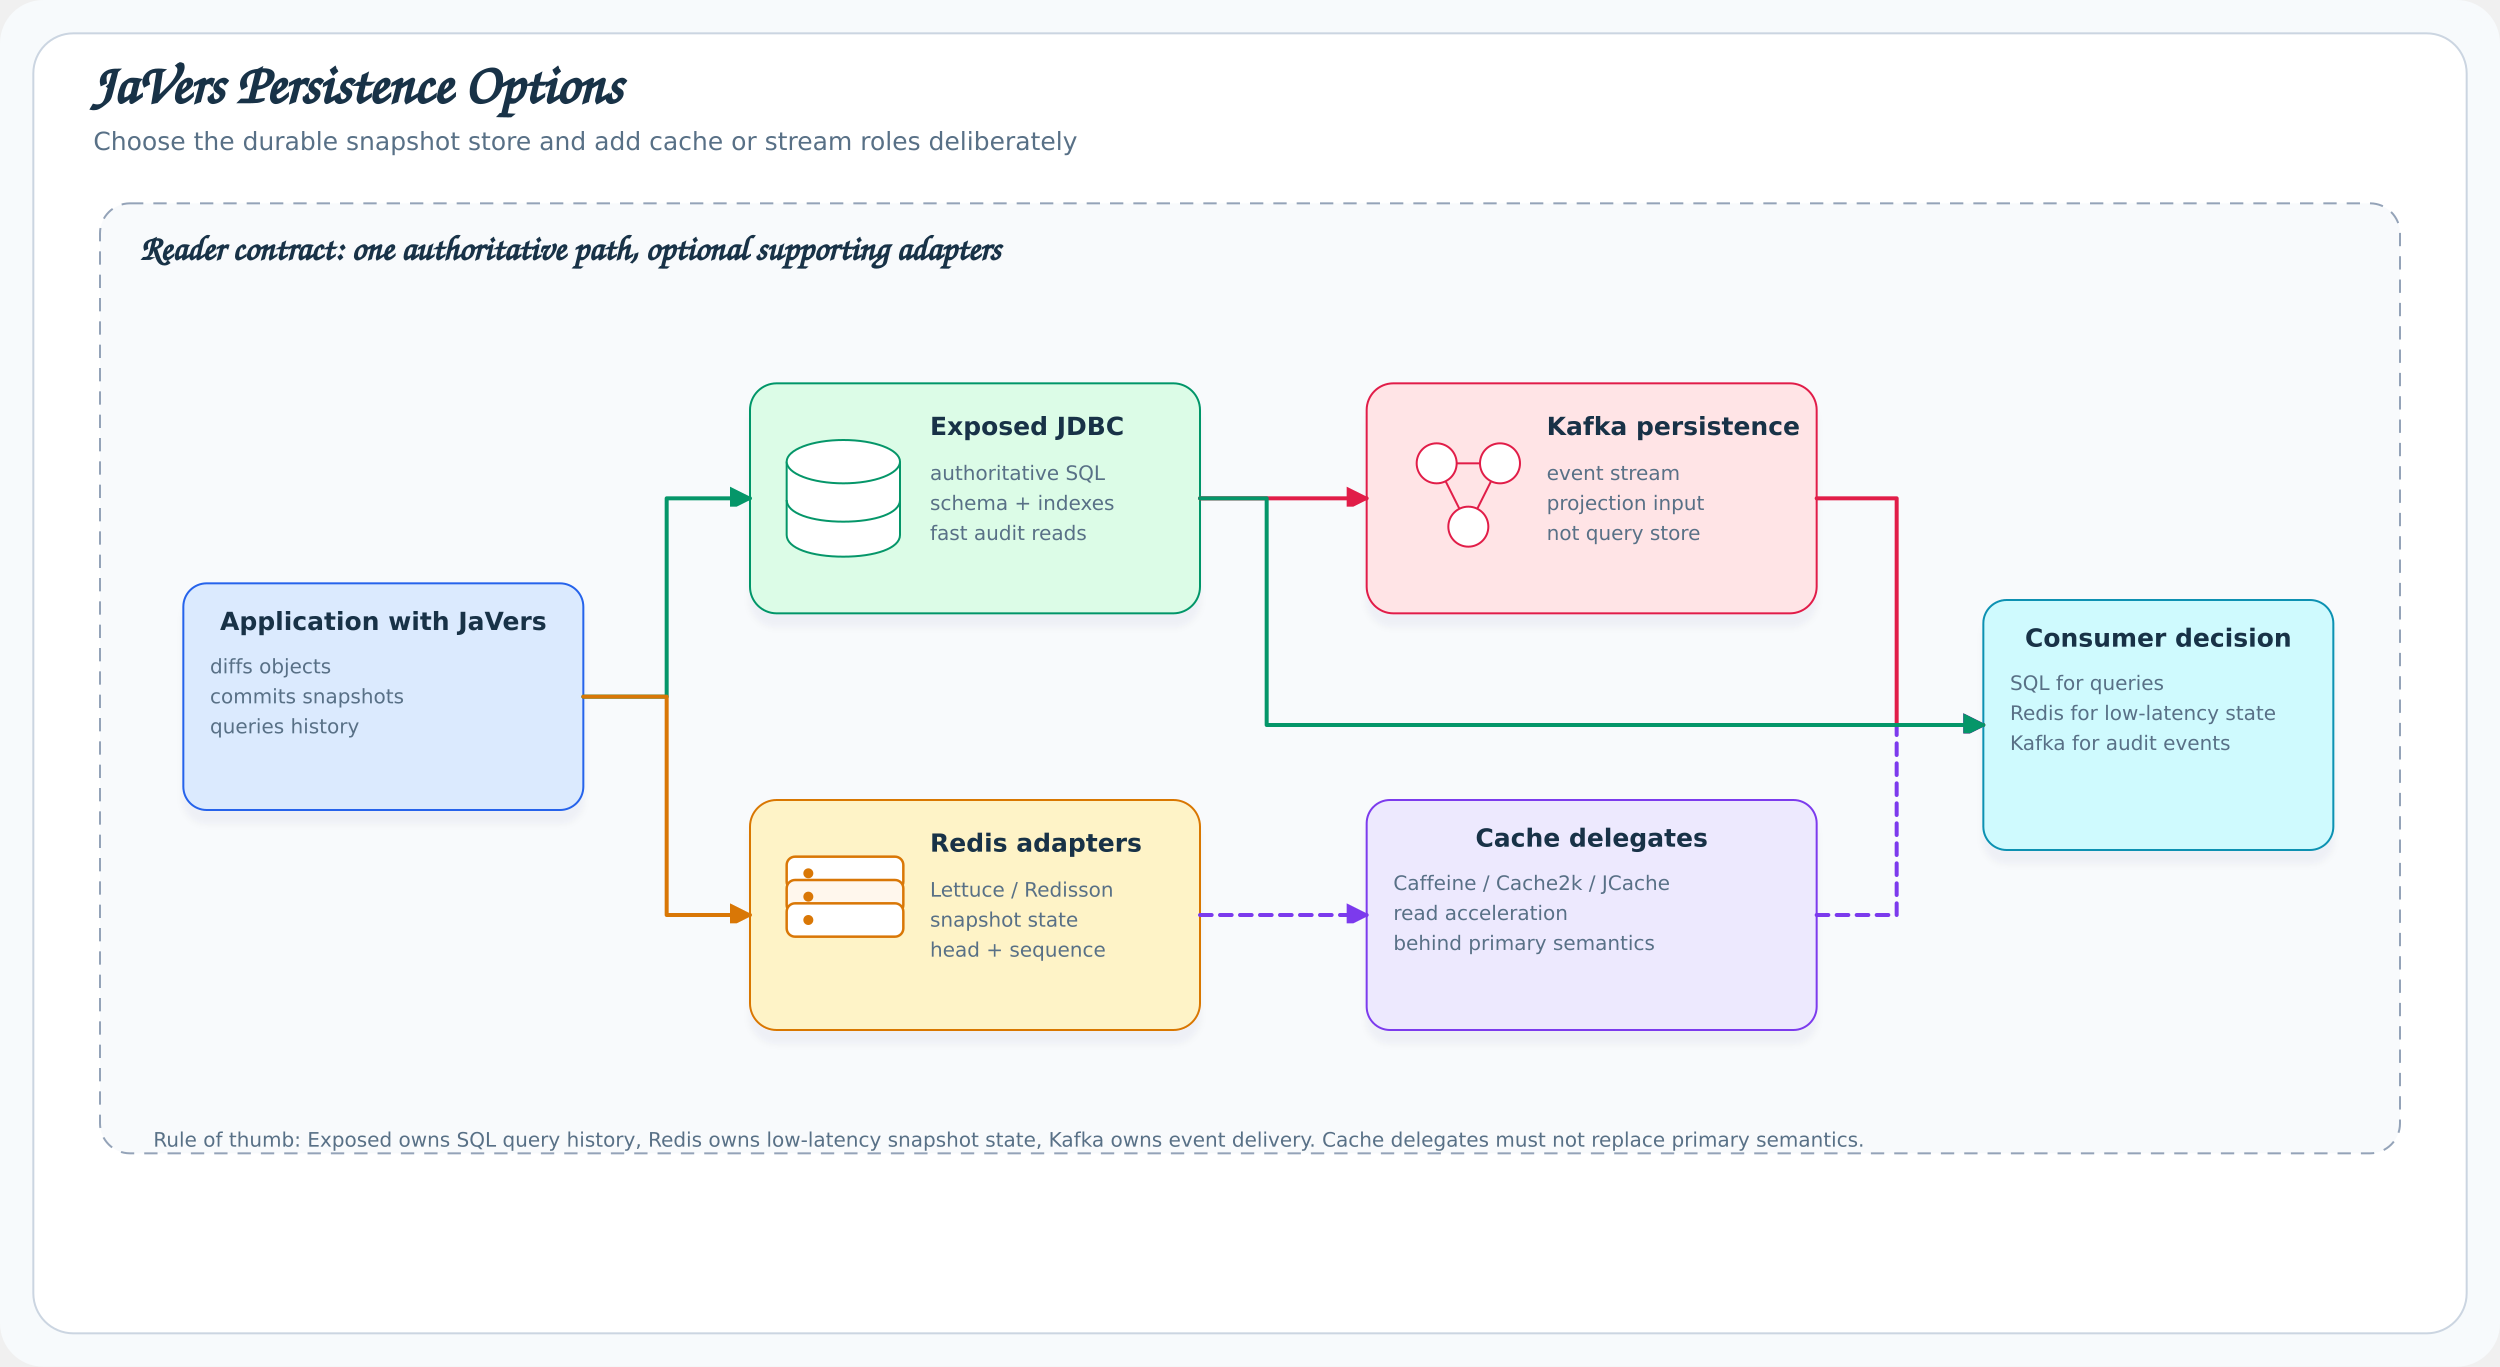
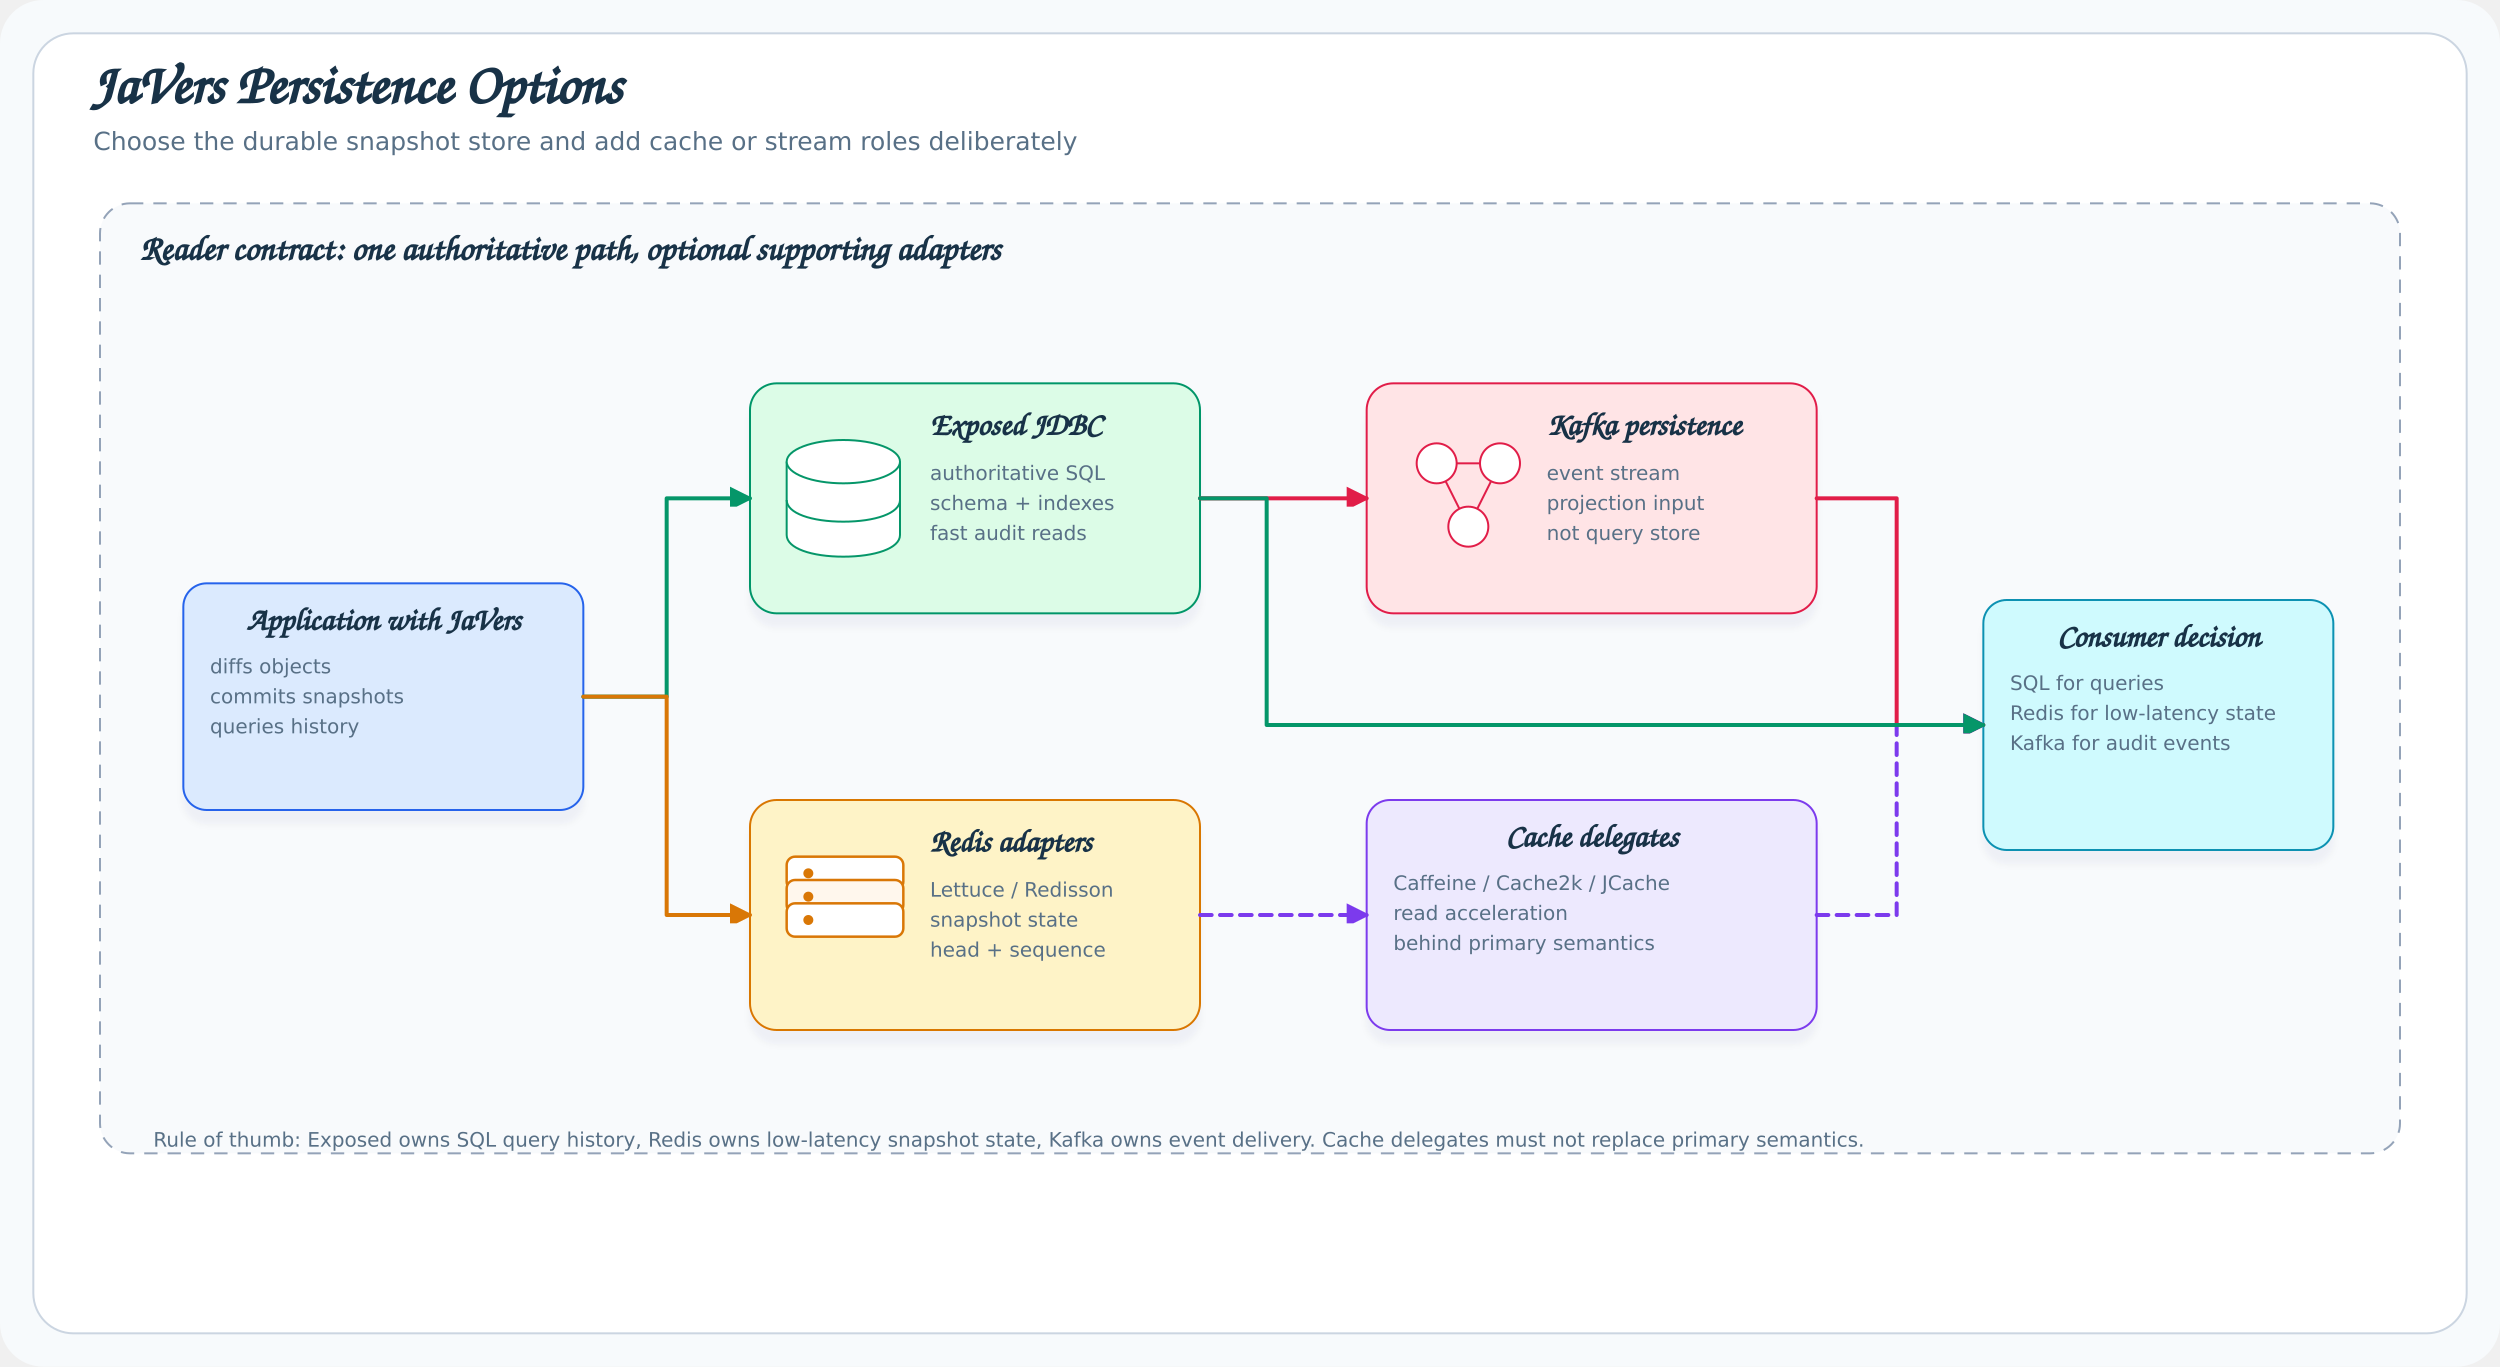
<svg xmlns="http://www.w3.org/2000/svg" width="1500" height="820" viewBox="0 0 1500 820" role="img" aria-label="JaVers Persistence Options">
  <defs>
    <filter id="softShadow" x="-20%" y="-20%" width="140%" height="140%">
      <feDropShadow dx="0" dy="8" stdDeviation="2" flood-color="#334155" flood-opacity="0.04" />
    </filter>
    <marker id="arrowBlue" markerUnits="userSpaceOnUse" markerWidth="12" markerHeight="12" refX="12" refY="7" orient="auto">
      <path d="M 0 0 L 14 7 L 0 14 Z" fill="#2563eb" stroke-dasharray="none" />
    </marker>
    <marker id="arrowGreen" markerUnits="userSpaceOnUse" markerWidth="12" markerHeight="12" refX="12" refY="7" orient="auto">
      <path d="M 0 0 L 14 7 L 0 14 Z" fill="#059669" stroke-dasharray="none" />
    </marker>
    <marker id="arrowAmber" markerUnits="userSpaceOnUse" markerWidth="12" markerHeight="12" refX="12" refY="7" orient="auto">
      <path d="M 0 0 L 14 7 L 0 14 Z" fill="#d97706" stroke-dasharray="none" />
    </marker>
    <marker id="arrowPurple" markerUnits="userSpaceOnUse" markerWidth="12" markerHeight="12" refX="12" refY="7" orient="auto">
      <path d="M 0 0 L 14 7 L 0 14 Z" fill="#7c3aed" stroke-dasharray="none" />
    </marker>
    <marker id="arrowRose" markerUnits="userSpaceOnUse" markerWidth="12" markerHeight="12" refX="12" refY="7" orient="auto">
      <path d="M 0 0 L 14 7 L 0 14 Z" fill="#e11d48" stroke-dasharray="none" />
    </marker>
    <marker id="arrowCyan" markerUnits="userSpaceOnUse" markerWidth="12" markerHeight="12" refX="12" refY="7" orient="auto">
      <path d="M 0 0 L 14 7 L 0 14 Z" fill="#0891b2" stroke-dasharray="none" />
    </marker>
    <style>
.title{font-family:'Architects Daughter', 'Comic Sans MS', cursive;font-size:34px;fill:#183247;font-weight:700}
.subtitle{font-family:'Comic Mono', 'Comic Sans MS', 'DejaVu Sans', sans-serif;font-size:15px;fill:#587086}
- .label{font-family:'Comic Mono', 'Comic Sans MS', 'DejaVu Sans', sans-serif;font-size:15px;fill:#183247;font-weight:700}
+ .label{font-family:'Architects Daughter','Comic Sans MS',cursive;font-size:19px;fill:#183247;font-weight:700}
.small{font-family:'Comic Mono', 'Comic Sans MS', 'DejaVu Sans', sans-serif;font-size:12px;fill:#587086}
.tiny{font-family:'Comic Mono', 'Comic Sans MS', 'DejaVu Sans', sans-serif;font-size:11px;fill:#587086}
.lane{font-family:'Architects Daughter', 'Comic Sans MS', cursive;font-size:21px;fill:#183247;font-weight:700}
</style>
  </defs>
  <rect x="0" y="0" width="1500" height="820" rx="26" fill="#f7fafc" />
  <rect x="20" y="20" width="1460" height="780" rx="24" fill="#ffffff" stroke="#cbd5e1" stroke-width="1.2" />
  <text class="title" x="54" y="62">JaVers Persistence Options</text>
  <text class="subtitle" x="56" y="90">Choose the durable snapshot store and add cache or stream roles deliberately</text>
  <rect x="60" y="122" width="1380" height="570" rx="18" fill="#f8fafc" stroke="#94a3b8" stroke-width="1.2" stroke-dasharray="8 6" />
  <text class="lane" x="84" y="156">Reader contract: one authoritative path, optional supporting adapters</text>
  <g transform="translate(0,50)">
    <rect x="110" y="300" width="240" height="136" rx="14" fill="#dbeafe" stroke="#2563eb" stroke-width="1.2" filter="url(#softShadow)" />
    <text class="label" x="230.0" y="328" text-anchor="middle">Application with JaVers</text>
    <text class="small" x="126" y="354">diffs objects</text>
    <text class="small" x="126" y="372">commits snapshots</text>
    <text class="small" x="126" y="390">queries history</text>
    <rect x="450" y="180" width="270" height="138" rx="16" fill="#dcfce7" stroke="#059669" stroke-width="1.2" filter="url(#softShadow)" />
    <path d="M 472,227.0 v44 c0,8 15,13 34,13 s34,-5 34,-13 v-44" fill="#ffffff" stroke="#059669" stroke-width="1.2" />
    <ellipse cx="506" cy="227.0" rx="34" ry="13" fill="#ffffff" stroke="#059669" stroke-width="1.2" />
    <path d="M 472,250.0 c0,8 15,13 34,13 s34,-5 34,-13" fill="none" stroke="#059669" stroke-width="1.2" />
    <text class="label" x="558" y="211">Exposed JDBC</text>
    <text class="small" x="558" y="238">authoritative SQL</text>
    <text class="small" x="558" y="256">schema + indexes</text>
    <text class="small" x="558" y="274">fast audit reads</text>
    <rect x="450" y="430" width="270" height="138" rx="16" fill="#fef3c7" stroke="#d97706" stroke-width="1.2" filter="url(#softShadow)" />
    <rect x="472" y="464.0" width="70" height="20" rx="5" fill="#ffffff" stroke="#d97706" stroke-width="1.5" />
    <circle cx="485" cy="474.0" r="3" fill="#d97706" />
    <rect x="472" y="478.0" width="70" height="20" rx="5" fill="#fff7ed" stroke="#d97706" stroke-width="1.5" />
    <circle cx="485" cy="488.0" r="3" fill="#d97706" />
    <rect x="472" y="492.0" width="70" height="20" rx="5" fill="#ffffff" stroke="#d97706" stroke-width="1.5" />
    <circle cx="485" cy="502.0" r="3" fill="#d97706" />
    <text class="label" x="558" y="461">Redis adapters</text>
    <text class="small" x="558" y="488">Lettuce / Redisson</text>
    <text class="small" x="558" y="506">snapshot state</text>
    <text class="small" x="558" y="524">head + sequence</text>
    <rect x="820" y="180" width="270" height="138" rx="16" fill="#ffe4e6" stroke="#e11d48" stroke-width="1.2" filter="url(#softShadow)" />
    <path d="M 862,228.0 L 900,228.0" stroke="#e11d48" stroke-width="1.2" stroke-linecap="round" />
    <path d="M 862,228.0 L 881,266.0" stroke="#e11d48" stroke-width="1.2" stroke-linecap="round" />
    <path d="M 900,228.0 L 881,266.0" stroke="#e11d48" stroke-width="1.2" stroke-linecap="round" />
    <circle cx="862" cy="228.0" r="12" fill="#ffffff" stroke="#e11d48" stroke-width="1.2" />
    <circle cx="900" cy="228.0" r="12" fill="#ffffff" stroke="#e11d48" stroke-width="1.2" />
    <circle cx="881" cy="266.0" r="12" fill="#ffffff" stroke="#e11d48" stroke-width="1.2" />
    <text class="label" x="928" y="211">Kafka persistence</text>
    <text class="small" x="928" y="238">event stream</text>
    <text class="small" x="928" y="256">projection input</text>
    <text class="small" x="928" y="274">not query store</text>
    <rect x="820" y="430" width="270" height="138" rx="14" fill="#ede9fe" stroke="#7c3aed" stroke-width="1.2" filter="url(#softShadow)" />
    <text class="label" x="955.0" y="458" text-anchor="middle">Cache delegates</text>
    <text class="small" x="836" y="484">Caffeine / Cache2k / JCache</text>
    <text class="small" x="836" y="502">read acceleration</text>
    <text class="small" x="836" y="520">behind primary semantics</text>
    <rect x="1190" y="310" width="210" height="150" rx="14" fill="#cffafe" stroke="#0891b2" stroke-width="1.2" filter="url(#softShadow)" />
    <text class="label" x="1295.0" y="338" text-anchor="middle">Consumer decision</text>
    <text class="small" x="1206" y="364">SQL for queries</text>
    <text class="small" x="1206" y="382">Redis for low-latency state</text>
    <text class="small" x="1206" y="400">Kafka for audit events</text>
    <path d="M 350,368 L 400,368 L 400,249 L 450,249" fill="none" stroke="#059669" stroke-width="2.4" stroke-linecap="round" stroke-linejoin="round" marker-end="url(#arrowGreen)" />
    <path d="M 350,368 L 400,368 L 400,499 L 450,499" fill="none" stroke="#d97706" stroke-width="2.4" stroke-linecap="round" stroke-linejoin="round" marker-end="url(#arrowAmber)" />
    <path d="M 720,249 L 820,249" fill="none" stroke="#e11d48" stroke-width="2.4" stroke-linecap="round" stroke-linejoin="round" marker-end="url(#arrowRose)" />
    <path d="M 720,499 L 820,499" fill="none" stroke="#7c3aed" stroke-width="2.4" stroke-linecap="round" stroke-linejoin="round" marker-end="url(#arrowPurple)" stroke-dasharray="7 5" />
    <path d="M 1090,249 L 1138,249 L 1138,385 L 1190,385" fill="none" stroke="#e11d48" stroke-width="2.4" stroke-linecap="round" stroke-linejoin="round" marker-end="url(#arrowRose)" />
    <path d="M 1090,499 L 1138,499 L 1138,385 L 1190,385" fill="none" stroke="#7c3aed" stroke-width="2.4" stroke-linecap="round" stroke-linejoin="round" marker-end="url(#arrowPurple)" stroke-dasharray="7 5" />
    <path d="M 720,249 L 760,249 L 760,385 L 1190,385" fill="none" stroke="#059669" stroke-width="2.4" stroke-linecap="round" stroke-linejoin="round" marker-end="url(#arrowGreen)" />
  </g>
  <text class="small" x="92" y="688">Rule of thumb: Exposed owns SQL query history, Redis owns low-latency snapshot state, Kafka owns event delivery. Cache delegates must not replace primary semantics.</text>
</svg>
